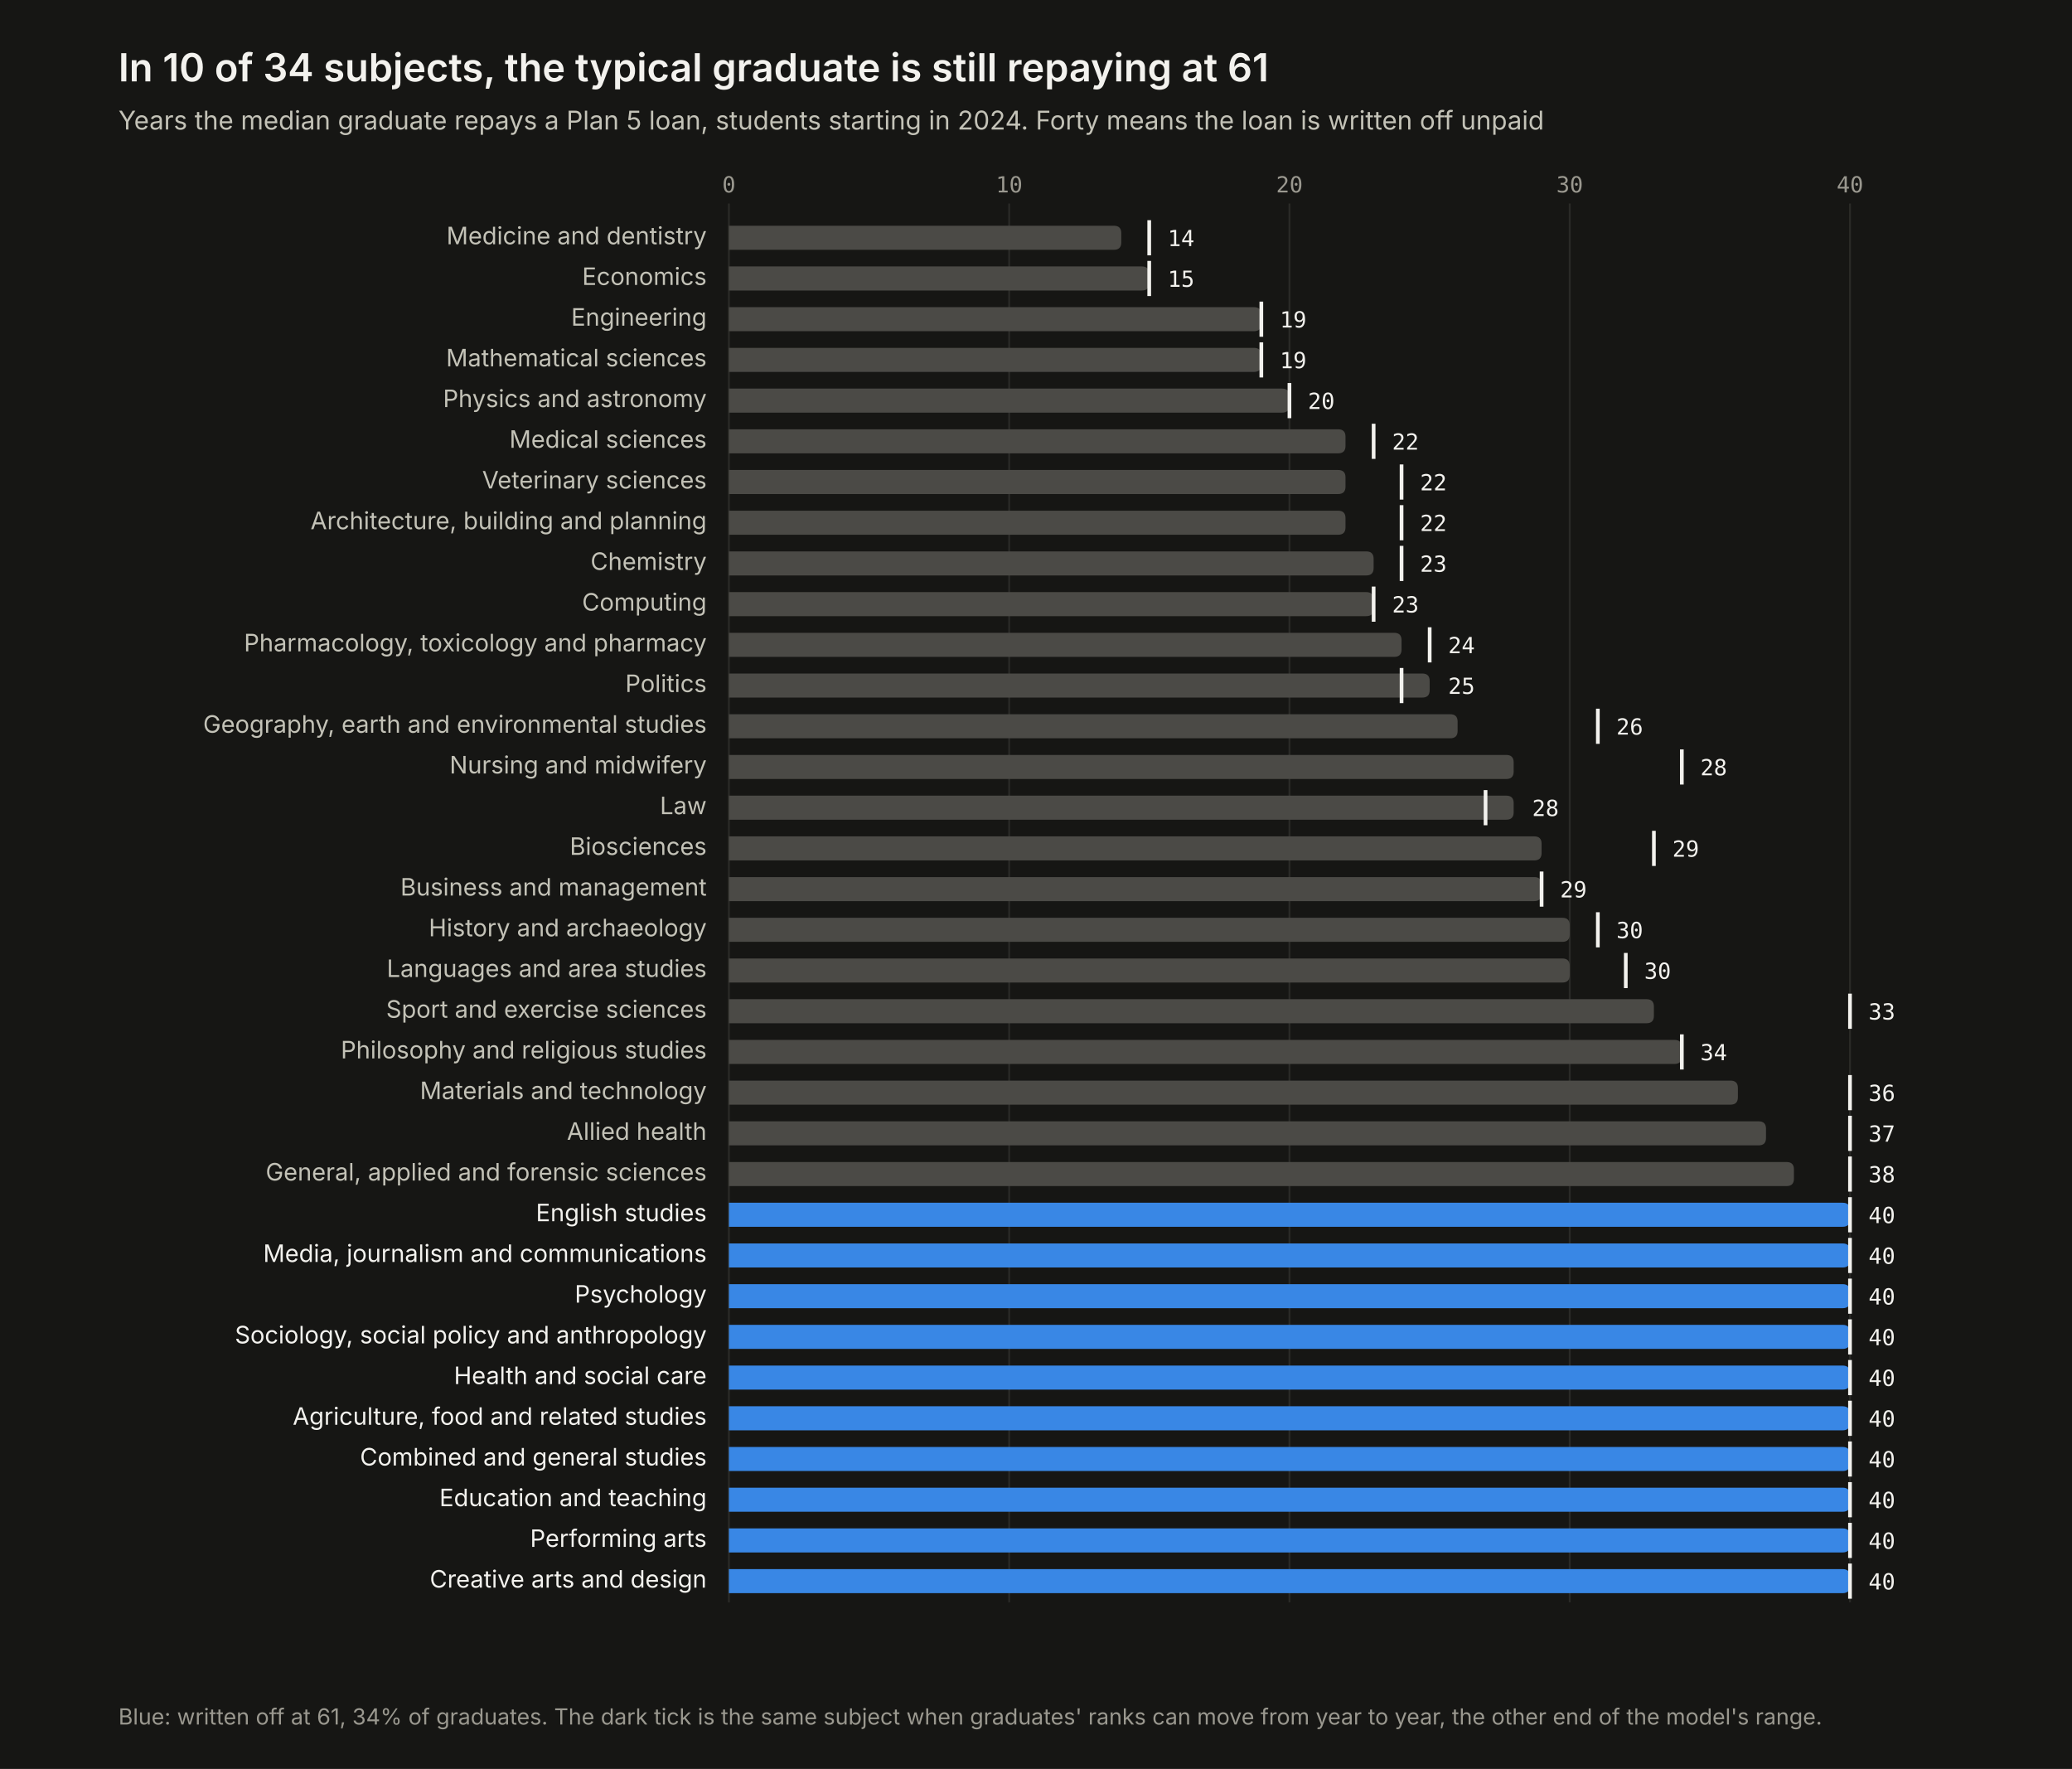
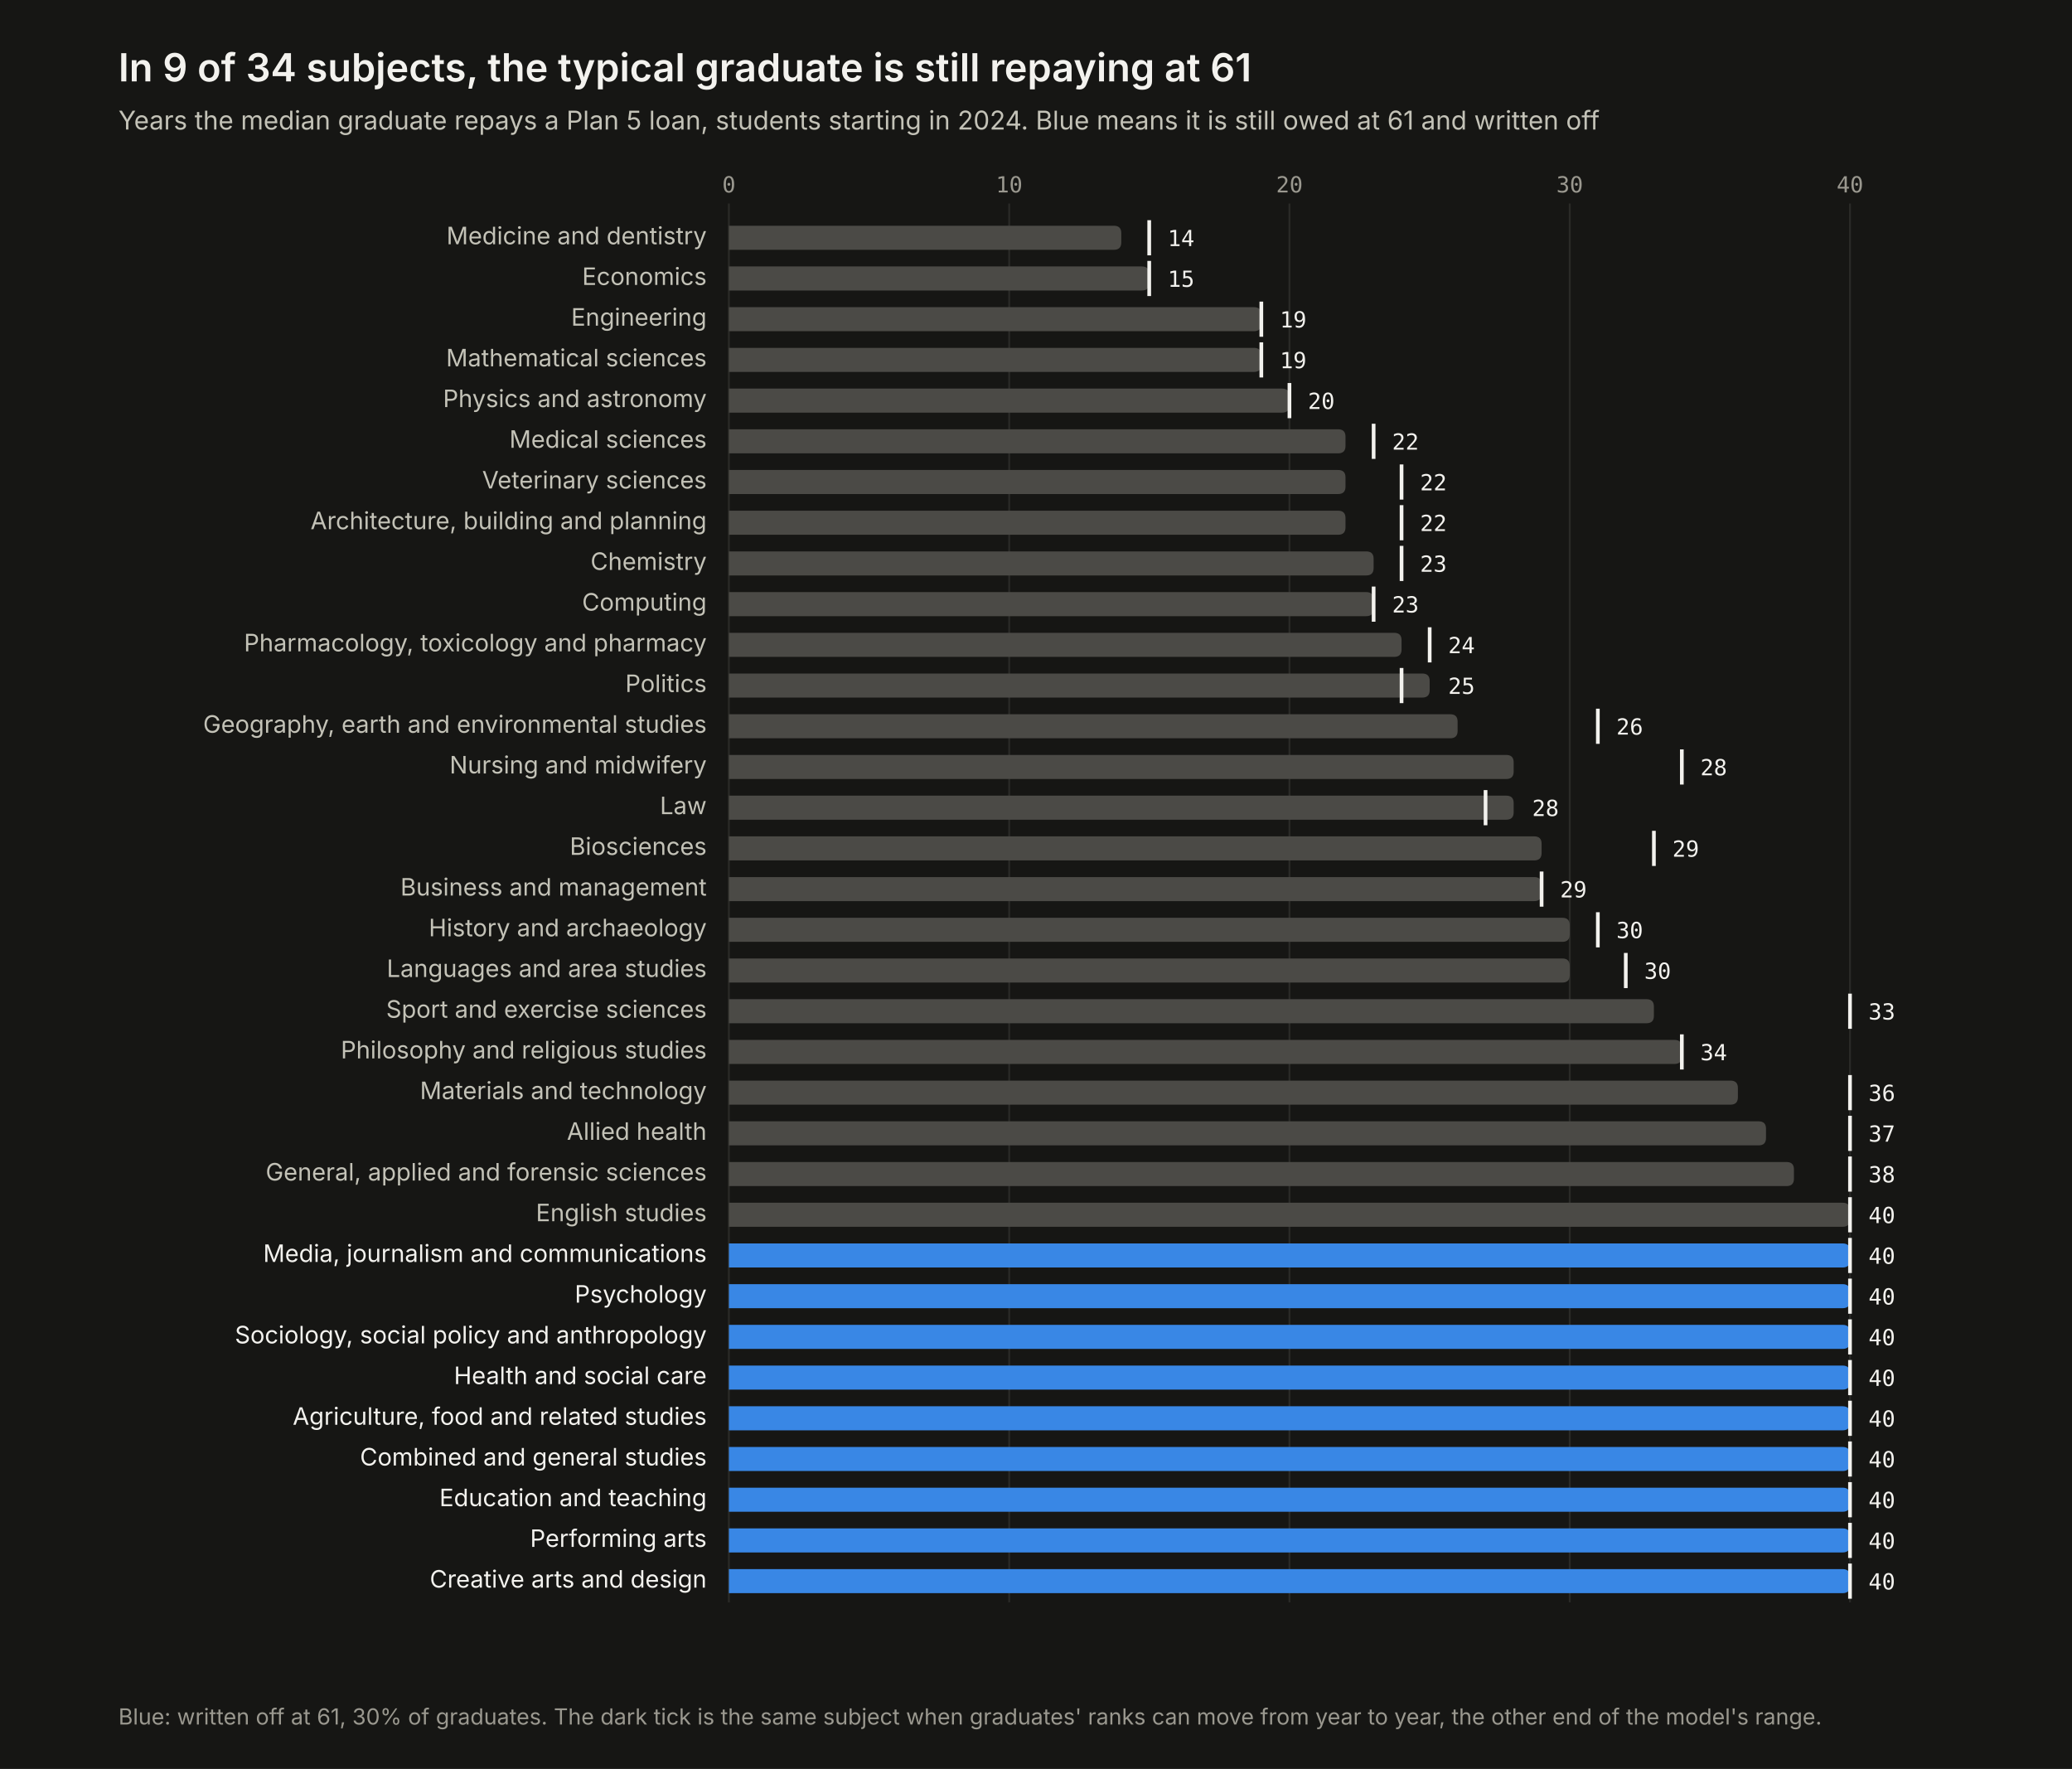
- <svg xmlns="http://www.w3.org/2000/svg" viewBox="0 0 1120 956" width="1120" height="956" role="img" aria-label="In 10 of 34 subjects, the typical graduate is still repaying at 61">
+ <svg xmlns="http://www.w3.org/2000/svg" viewBox="0 0 1120 956" width="1120" height="956" role="img" aria-label="In 9 of 34 subjects, the typical graduate is still repaying at 61">
  <rect width="1120" height="956" fill="#161614" />
-   <text x="64.0" y="44.0" font-family="'IBM Plex Sans', ui-sans-serif, system-ui, -apple-system, sans-serif" font-size="21" font-weight="600" fill="#f3f2ee" text-anchor="start">In 10 of 34 subjects, the typical graduate is still repaying at 61</text>
-   <text x="64.0" y="70.0" font-family="'IBM Plex Sans', ui-sans-serif, system-ui, -apple-system, sans-serif" font-size="14" font-weight="400" fill="#c3c2b7" text-anchor="start">Years the median graduate repays a Plan 5 loan, students starting in 2024. Forty means the loan is written off unpaid</text>
+   <text x="64.0" y="44.0" font-family="'IBM Plex Sans', ui-sans-serif, system-ui, -apple-system, sans-serif" font-size="21" font-weight="600" fill="#f3f2ee" text-anchor="start">In 9 of 34 subjects, the typical graduate is still repaying at 61</text>
+   <text x="64.0" y="70.0" font-family="'IBM Plex Sans', ui-sans-serif, system-ui, -apple-system, sans-serif" font-size="14" font-weight="400" fill="#c3c2b7" text-anchor="start">Years the median graduate repays a Plan 5 loan, students starting in 2024. Blue means it is still owed at 61 and written off</text>
  <line x1="394.0" y1="110.0" x2="394.0" y2="866.0" stroke="#2a2a27" stroke-width="1.0" />
  <text x="394.0" y="104.0" font-family="'IBM Plex Mono', ui-monospace, SFMono-Regular, Menlo, monospace" font-size="12" font-weight="400" fill="#9a988f" text-anchor="middle">0</text>
  <line x1="545.5" y1="110.0" x2="545.5" y2="866.0" stroke="#2a2a27" stroke-width="1.0" />
  <text x="545.5" y="104.0" font-family="'IBM Plex Mono', ui-monospace, SFMono-Regular, Menlo, monospace" font-size="12" font-weight="400" fill="#9a988f" text-anchor="middle">10</text>
  <line x1="697.0" y1="110.0" x2="697.0" y2="866.0" stroke="#2a2a27" stroke-width="1.0" />
  <text x="697.0" y="104.0" font-family="'IBM Plex Mono', ui-monospace, SFMono-Regular, Menlo, monospace" font-size="12" font-weight="400" fill="#9a988f" text-anchor="middle">20</text>
  <line x1="848.5" y1="110.0" x2="848.5" y2="866.0" stroke="#2a2a27" stroke-width="1.0" />
  <text x="848.5" y="104.0" font-family="'IBM Plex Mono', ui-monospace, SFMono-Regular, Menlo, monospace" font-size="12" font-weight="400" fill="#9a988f" text-anchor="middle">30</text>
  <line x1="1000.0" y1="110.0" x2="1000.0" y2="866.0" stroke="#2a2a27" stroke-width="1.0" />
  <text x="1000.0" y="104.0" font-family="'IBM Plex Mono', ui-monospace, SFMono-Regular, Menlo, monospace" font-size="12" font-weight="400" fill="#9a988f" text-anchor="middle">40</text>
  <text x="382.0" y="132.0" font-family="'IBM Plex Sans', ui-sans-serif, system-ui, -apple-system, sans-serif" font-size="13" font-weight="400" fill="#c3c2b7" text-anchor="end">Medicine and dentistry</text>
  <path d="M394.0,122.0 H602.1 Q606.1,122.0 606.1,126.0 V131.0 Q606.1,135.0 602.1,135.0 H394.0 Z" fill="#4b4a46" />
  <line x1="621.2" y1="119.0" x2="621.2" y2="138.0" stroke="#f3f2ee" stroke-width="2" />
  <text x="631.2" y="133.0" font-family="'IBM Plex Mono', ui-monospace, SFMono-Regular, Menlo, monospace" font-size="12" font-weight="400" fill="#f3f2ee" text-anchor="start">14</text>
  <text x="382.0" y="154.0" font-family="'IBM Plex Sans', ui-sans-serif, system-ui, -apple-system, sans-serif" font-size="13" font-weight="400" fill="#c3c2b7" text-anchor="end">Economics</text>
  <path d="M394.0,144.0 H617.2 Q621.2,144.0 621.2,148.0 V153.0 Q621.2,157.0 617.2,157.0 H394.0 Z" fill="#4b4a46" />
  <line x1="621.2" y1="141.0" x2="621.2" y2="160.0" stroke="#f3f2ee" stroke-width="2" />
  <text x="631.2" y="155.0" font-family="'IBM Plex Mono', ui-monospace, SFMono-Regular, Menlo, monospace" font-size="12" font-weight="400" fill="#f3f2ee" text-anchor="start">15</text>
  <text x="382.0" y="176.0" font-family="'IBM Plex Sans', ui-sans-serif, system-ui, -apple-system, sans-serif" font-size="13" font-weight="400" fill="#c3c2b7" text-anchor="end">Engineering</text>
  <path d="M394.0,166.0 H677.8 Q681.8,166.0 681.8,170.0 V175.0 Q681.8,179.0 677.8,179.0 H394.0 Z" fill="#4b4a46" />
  <line x1="681.8" y1="163.0" x2="681.8" y2="182.0" stroke="#f3f2ee" stroke-width="2" />
  <text x="691.8" y="177.0" font-family="'IBM Plex Mono', ui-monospace, SFMono-Regular, Menlo, monospace" font-size="12" font-weight="400" fill="#f3f2ee" text-anchor="start">19</text>
  <text x="382.0" y="198.0" font-family="'IBM Plex Sans', ui-sans-serif, system-ui, -apple-system, sans-serif" font-size="13" font-weight="400" fill="#c3c2b7" text-anchor="end">Mathematical sciences</text>
  <path d="M394.0,188.0 H677.8 Q681.8,188.0 681.8,192.0 V197.0 Q681.8,201.0 677.8,201.0 H394.0 Z" fill="#4b4a46" />
  <line x1="681.8" y1="185.0" x2="681.8" y2="204.0" stroke="#f3f2ee" stroke-width="2" />
  <text x="691.8" y="199.0" font-family="'IBM Plex Mono', ui-monospace, SFMono-Regular, Menlo, monospace" font-size="12" font-weight="400" fill="#f3f2ee" text-anchor="start">19</text>
  <text x="382.0" y="220.0" font-family="'IBM Plex Sans', ui-sans-serif, system-ui, -apple-system, sans-serif" font-size="13" font-weight="400" fill="#c3c2b7" text-anchor="end">Physics and astronomy</text>
  <path d="M394.0,210.0 H693.0 Q697.0,210.0 697.0,214.0 V219.0 Q697.0,223.0 693.0,223.0 H394.0 Z" fill="#4b4a46" />
  <line x1="697.0" y1="207.0" x2="697.0" y2="226.0" stroke="#f3f2ee" stroke-width="2" />
  <text x="707.0" y="221.0" font-family="'IBM Plex Mono', ui-monospace, SFMono-Regular, Menlo, monospace" font-size="12" font-weight="400" fill="#f3f2ee" text-anchor="start">20</text>
  <text x="382.0" y="242.0" font-family="'IBM Plex Sans', ui-sans-serif, system-ui, -apple-system, sans-serif" font-size="13" font-weight="400" fill="#c3c2b7" text-anchor="end">Medical sciences</text>
  <path d="M394.0,232.0 H723.3 Q727.3,232.0 727.3,236.0 V241.0 Q727.3,245.0 723.3,245.0 H394.0 Z" fill="#4b4a46" />
  <line x1="742.5" y1="229.0" x2="742.5" y2="248.0" stroke="#f3f2ee" stroke-width="2" />
  <text x="752.5" y="243.0" font-family="'IBM Plex Mono', ui-monospace, SFMono-Regular, Menlo, monospace" font-size="12" font-weight="400" fill="#f3f2ee" text-anchor="start">22</text>
  <text x="382.0" y="264.0" font-family="'IBM Plex Sans', ui-sans-serif, system-ui, -apple-system, sans-serif" font-size="13" font-weight="400" fill="#c3c2b7" text-anchor="end">Veterinary sciences</text>
  <path d="M394.0,254.0 H723.3 Q727.3,254.0 727.3,258.0 V263.0 Q727.3,267.0 723.3,267.0 H394.0 Z" fill="#4b4a46" />
  <line x1="757.6" y1="251.0" x2="757.6" y2="270.0" stroke="#f3f2ee" stroke-width="2" />
  <text x="767.6" y="265.0" font-family="'IBM Plex Mono', ui-monospace, SFMono-Regular, Menlo, monospace" font-size="12" font-weight="400" fill="#f3f2ee" text-anchor="start">22</text>
  <text x="382.0" y="286.0" font-family="'IBM Plex Sans', ui-sans-serif, system-ui, -apple-system, sans-serif" font-size="13" font-weight="400" fill="#c3c2b7" text-anchor="end">Architecture, building and planning</text>
  <path d="M394.0,276.0 H723.3 Q727.3,276.0 727.3,280.0 V285.0 Q727.3,289.0 723.3,289.0 H394.0 Z" fill="#4b4a46" />
  <line x1="757.6" y1="273.0" x2="757.6" y2="292.0" stroke="#f3f2ee" stroke-width="2" />
  <text x="767.6" y="287.0" font-family="'IBM Plex Mono', ui-monospace, SFMono-Regular, Menlo, monospace" font-size="12" font-weight="400" fill="#f3f2ee" text-anchor="start">22</text>
  <text x="382.0" y="308.0" font-family="'IBM Plex Sans', ui-sans-serif, system-ui, -apple-system, sans-serif" font-size="13" font-weight="400" fill="#c3c2b7" text-anchor="end">Chemistry</text>
  <path d="M394.0,298.0 H738.5 Q742.5,298.0 742.5,302.0 V307.0 Q742.5,311.0 738.5,311.0 H394.0 Z" fill="#4b4a46" />
  <line x1="757.6" y1="295.0" x2="757.6" y2="314.0" stroke="#f3f2ee" stroke-width="2" />
  <text x="767.6" y="309.0" font-family="'IBM Plex Mono', ui-monospace, SFMono-Regular, Menlo, monospace" font-size="12" font-weight="400" fill="#f3f2ee" text-anchor="start">23</text>
  <text x="382.0" y="330.0" font-family="'IBM Plex Sans', ui-sans-serif, system-ui, -apple-system, sans-serif" font-size="13" font-weight="400" fill="#c3c2b7" text-anchor="end">Computing</text>
  <path d="M394.0,320.0 H738.5 Q742.5,320.0 742.5,324.0 V329.0 Q742.5,333.0 738.5,333.0 H394.0 Z" fill="#4b4a46" />
  <line x1="742.5" y1="317.0" x2="742.5" y2="336.0" stroke="#f3f2ee" stroke-width="2" />
  <text x="752.5" y="331.0" font-family="'IBM Plex Mono', ui-monospace, SFMono-Regular, Menlo, monospace" font-size="12" font-weight="400" fill="#f3f2ee" text-anchor="start">23</text>
  <text x="382.0" y="352.0" font-family="'IBM Plex Sans', ui-sans-serif, system-ui, -apple-system, sans-serif" font-size="13" font-weight="400" fill="#c3c2b7" text-anchor="end">Pharmacology, toxicology and pharmacy</text>
  <path d="M394.0,342.0 H753.6 Q757.6,342.0 757.6,346.0 V351.0 Q757.6,355.0 753.6,355.0 H394.0 Z" fill="#4b4a46" />
  <line x1="772.8" y1="339.0" x2="772.8" y2="358.0" stroke="#f3f2ee" stroke-width="2" />
  <text x="782.8" y="353.0" font-family="'IBM Plex Mono', ui-monospace, SFMono-Regular, Menlo, monospace" font-size="12" font-weight="400" fill="#f3f2ee" text-anchor="start">24</text>
  <text x="382.0" y="374.0" font-family="'IBM Plex Sans', ui-sans-serif, system-ui, -apple-system, sans-serif" font-size="13" font-weight="400" fill="#c3c2b7" text-anchor="end">Politics</text>
  <path d="M394.0,364.0 H768.8 Q772.8,364.0 772.8,368.0 V373.0 Q772.8,377.0 768.8,377.0 H394.0 Z" fill="#4b4a46" />
  <line x1="757.6" y1="361.0" x2="757.6" y2="380.0" stroke="#f3f2ee" stroke-width="2" />
  <text x="782.8" y="375.0" font-family="'IBM Plex Mono', ui-monospace, SFMono-Regular, Menlo, monospace" font-size="12" font-weight="400" fill="#f3f2ee" text-anchor="start">25</text>
  <text x="382.0" y="396.0" font-family="'IBM Plex Sans', ui-sans-serif, system-ui, -apple-system, sans-serif" font-size="13" font-weight="400" fill="#c3c2b7" text-anchor="end">Geography, earth and environmental studies</text>
  <path d="M394.0,386.0 H783.9 Q787.9,386.0 787.9,390.0 V395.0 Q787.9,399.0 783.9,399.0 H394.0 Z" fill="#4b4a46" />
  <line x1="863.7" y1="383.0" x2="863.7" y2="402.0" stroke="#f3f2ee" stroke-width="2" />
  <text x="873.7" y="397.0" font-family="'IBM Plex Mono', ui-monospace, SFMono-Regular, Menlo, monospace" font-size="12" font-weight="400" fill="#f3f2ee" text-anchor="start">26</text>
  <text x="382.0" y="418.0" font-family="'IBM Plex Sans', ui-sans-serif, system-ui, -apple-system, sans-serif" font-size="13" font-weight="400" fill="#c3c2b7" text-anchor="end">Nursing and midwifery</text>
  <path d="M394.0,408.0 H814.2 Q818.2,408.0 818.2,412.0 V417.0 Q818.2,421.0 814.2,421.0 H394.0 Z" fill="#4b4a46" />
  <line x1="909.1" y1="405.0" x2="909.1" y2="424.0" stroke="#f3f2ee" stroke-width="2" />
  <text x="919.1" y="419.0" font-family="'IBM Plex Mono', ui-monospace, SFMono-Regular, Menlo, monospace" font-size="12" font-weight="400" fill="#f3f2ee" text-anchor="start">28</text>
  <text x="382.0" y="440.0" font-family="'IBM Plex Sans', ui-sans-serif, system-ui, -apple-system, sans-serif" font-size="13" font-weight="400" fill="#c3c2b7" text-anchor="end">Law</text>
  <path d="M394.0,430.0 H814.2 Q818.2,430.0 818.2,434.0 V439.0 Q818.2,443.0 814.2,443.0 H394.0 Z" fill="#4b4a46" />
  <line x1="803.0" y1="427.0" x2="803.0" y2="446.0" stroke="#f3f2ee" stroke-width="2" />
  <text x="828.2" y="441.0" font-family="'IBM Plex Mono', ui-monospace, SFMono-Regular, Menlo, monospace" font-size="12" font-weight="400" fill="#f3f2ee" text-anchor="start">28</text>
  <text x="382.0" y="462.0" font-family="'IBM Plex Sans', ui-sans-serif, system-ui, -apple-system, sans-serif" font-size="13" font-weight="400" fill="#c3c2b7" text-anchor="end">Biosciences</text>
  <path d="M394.0,452.0 H829.3 Q833.3,452.0 833.3,456.0 V461.0 Q833.3,465.0 829.3,465.0 H394.0 Z" fill="#4b4a46" />
  <line x1="894.0" y1="449.0" x2="894.0" y2="468.0" stroke="#f3f2ee" stroke-width="2" />
  <text x="904.0" y="463.0" font-family="'IBM Plex Mono', ui-monospace, SFMono-Regular, Menlo, monospace" font-size="12" font-weight="400" fill="#f3f2ee" text-anchor="start">29</text>
  <text x="382.0" y="484.0" font-family="'IBM Plex Sans', ui-sans-serif, system-ui, -apple-system, sans-serif" font-size="13" font-weight="400" fill="#c3c2b7" text-anchor="end">Business and management</text>
  <path d="M394.0,474.0 H829.3 Q833.3,474.0 833.3,478.0 V483.0 Q833.3,487.0 829.3,487.0 H394.0 Z" fill="#4b4a46" />
  <line x1="833.3" y1="471.0" x2="833.3" y2="490.0" stroke="#f3f2ee" stroke-width="2" />
  <text x="843.3" y="485.0" font-family="'IBM Plex Mono', ui-monospace, SFMono-Regular, Menlo, monospace" font-size="12" font-weight="400" fill="#f3f2ee" text-anchor="start">29</text>
  <text x="382.0" y="506.0" font-family="'IBM Plex Sans', ui-sans-serif, system-ui, -apple-system, sans-serif" font-size="13" font-weight="400" fill="#c3c2b7" text-anchor="end">History and archaeology</text>
  <path d="M394.0,496.0 H844.5 Q848.5,496.0 848.5,500.0 V505.0 Q848.5,509.0 844.5,509.0 H394.0 Z" fill="#4b4a46" />
  <line x1="863.7" y1="493.0" x2="863.7" y2="512.0" stroke="#f3f2ee" stroke-width="2" />
  <text x="873.7" y="507.0" font-family="'IBM Plex Mono', ui-monospace, SFMono-Regular, Menlo, monospace" font-size="12" font-weight="400" fill="#f3f2ee" text-anchor="start">30</text>
  <text x="382.0" y="528.0" font-family="'IBM Plex Sans', ui-sans-serif, system-ui, -apple-system, sans-serif" font-size="13" font-weight="400" fill="#c3c2b7" text-anchor="end">Languages and area studies</text>
  <path d="M394.0,518.0 H844.5 Q848.5,518.0 848.5,522.0 V527.0 Q848.5,531.0 844.5,531.0 H394.0 Z" fill="#4b4a46" />
  <line x1="878.8" y1="515.0" x2="878.8" y2="534.0" stroke="#f3f2ee" stroke-width="2" />
  <text x="888.8" y="529.0" font-family="'IBM Plex Mono', ui-monospace, SFMono-Regular, Menlo, monospace" font-size="12" font-weight="400" fill="#f3f2ee" text-anchor="start">30</text>
  <text x="382.0" y="550.0" font-family="'IBM Plex Sans', ui-sans-serif, system-ui, -apple-system, sans-serif" font-size="13" font-weight="400" fill="#c3c2b7" text-anchor="end">Sport and exercise sciences</text>
  <path d="M394.0,540.0 H890.0 Q894.0,540.0 894.0,544.0 V549.0 Q894.0,553.0 890.0,553.0 H394.0 Z" fill="#4b4a46" />
  <line x1="1000.0" y1="537.0" x2="1000.0" y2="556.0" stroke="#f3f2ee" stroke-width="2" />
  <text x="1010.0" y="551.0" font-family="'IBM Plex Mono', ui-monospace, SFMono-Regular, Menlo, monospace" font-size="12" font-weight="400" fill="#f3f2ee" text-anchor="start">33</text>
  <text x="382.0" y="572.0" font-family="'IBM Plex Sans', ui-sans-serif, system-ui, -apple-system, sans-serif" font-size="13" font-weight="400" fill="#c3c2b7" text-anchor="end">Philosophy and religious studies</text>
  <path d="M394.0,562.0 H905.1 Q909.1,562.0 909.1,566.0 V571.0 Q909.1,575.0 905.1,575.0 H394.0 Z" fill="#4b4a46" />
  <line x1="909.1" y1="559.0" x2="909.1" y2="578.0" stroke="#f3f2ee" stroke-width="2" />
  <text x="919.1" y="573.0" font-family="'IBM Plex Mono', ui-monospace, SFMono-Regular, Menlo, monospace" font-size="12" font-weight="400" fill="#f3f2ee" text-anchor="start">34</text>
  <text x="382.0" y="594.0" font-family="'IBM Plex Sans', ui-sans-serif, system-ui, -apple-system, sans-serif" font-size="13" font-weight="400" fill="#c3c2b7" text-anchor="end">Materials and technology</text>
  <path d="M394.0,584.0 H935.4 Q939.4,584.0 939.4,588.0 V593.0 Q939.4,597.0 935.4,597.0 H394.0 Z" fill="#4b4a46" />
  <line x1="1000.0" y1="581.0" x2="1000.0" y2="600.0" stroke="#f3f2ee" stroke-width="2" />
  <text x="1010.0" y="595.0" font-family="'IBM Plex Mono', ui-monospace, SFMono-Regular, Menlo, monospace" font-size="12" font-weight="400" fill="#f3f2ee" text-anchor="start">36</text>
  <text x="382.0" y="616.0" font-family="'IBM Plex Sans', ui-sans-serif, system-ui, -apple-system, sans-serif" font-size="13" font-weight="400" fill="#c3c2b7" text-anchor="end">Allied health</text>
  <path d="M394.0,606.0 H950.6 Q954.6,606.0 954.6,610.0 V615.0 Q954.6,619.0 950.6,619.0 H394.0 Z" fill="#4b4a46" />
  <line x1="1000.0" y1="603.0" x2="1000.0" y2="622.0" stroke="#f3f2ee" stroke-width="2" />
  <text x="1010.0" y="617.0" font-family="'IBM Plex Mono', ui-monospace, SFMono-Regular, Menlo, monospace" font-size="12" font-weight="400" fill="#f3f2ee" text-anchor="start">37</text>
  <text x="382.0" y="638.0" font-family="'IBM Plex Sans', ui-sans-serif, system-ui, -apple-system, sans-serif" font-size="13" font-weight="400" fill="#c3c2b7" text-anchor="end">General, applied and forensic sciences</text>
  <path d="M394.0,628.0 H965.7 Q969.7,628.0 969.7,632.0 V637.0 Q969.7,641.0 965.7,641.0 H394.0 Z" fill="#4b4a46" />
  <line x1="1000.0" y1="625.0" x2="1000.0" y2="644.0" stroke="#f3f2ee" stroke-width="2" />
  <text x="1010.0" y="639.0" font-family="'IBM Plex Mono', ui-monospace, SFMono-Regular, Menlo, monospace" font-size="12" font-weight="400" fill="#f3f2ee" text-anchor="start">38</text>
-   <text x="382.0" y="660.0" font-family="'IBM Plex Sans', ui-sans-serif, system-ui, -apple-system, sans-serif" font-size="13" font-weight="400" fill="#f3f2ee" text-anchor="end">English studies</text>
-   <path d="M394.0,650.0 H996.0 Q1000.0,650.0 1000.0,654.0 V659.0 Q1000.0,663.0 996.0,663.0 H394.0 Z" fill="#3987e5" />
+   <text x="382.0" y="660.0" font-family="'IBM Plex Sans', ui-sans-serif, system-ui, -apple-system, sans-serif" font-size="13" font-weight="400" fill="#c3c2b7" text-anchor="end">English studies</text>
+   <path d="M394.0,650.0 H996.0 Q1000.0,650.0 1000.0,654.0 V659.0 Q1000.0,663.0 996.0,663.0 H394.0 Z" fill="#4b4a46" />
  <line x1="1000.0" y1="647.0" x2="1000.0" y2="666.0" stroke="#f3f2ee" stroke-width="2" />
  <text x="1010.0" y="661.0" font-family="'IBM Plex Mono', ui-monospace, SFMono-Regular, Menlo, monospace" font-size="12" font-weight="400" fill="#f3f2ee" text-anchor="start">40</text>
  <text x="382.0" y="682.0" font-family="'IBM Plex Sans', ui-sans-serif, system-ui, -apple-system, sans-serif" font-size="13" font-weight="400" fill="#f3f2ee" text-anchor="end">Media, journalism and communications</text>
  <path d="M394.0,672.0 H996.0 Q1000.0,672.0 1000.0,676.0 V681.0 Q1000.0,685.0 996.0,685.0 H394.0 Z" fill="#3987e5" />
  <line x1="1000.0" y1="669.0" x2="1000.0" y2="688.0" stroke="#f3f2ee" stroke-width="2" />
  <text x="1010.0" y="683.0" font-family="'IBM Plex Mono', ui-monospace, SFMono-Regular, Menlo, monospace" font-size="12" font-weight="400" fill="#f3f2ee" text-anchor="start">40</text>
  <text x="382.0" y="704.0" font-family="'IBM Plex Sans', ui-sans-serif, system-ui, -apple-system, sans-serif" font-size="13" font-weight="400" fill="#f3f2ee" text-anchor="end">Psychology</text>
  <path d="M394.0,694.0 H996.0 Q1000.0,694.0 1000.0,698.0 V703.0 Q1000.0,707.0 996.0,707.0 H394.0 Z" fill="#3987e5" />
  <line x1="1000.0" y1="691.0" x2="1000.0" y2="710.0" stroke="#f3f2ee" stroke-width="2" />
  <text x="1010.0" y="705.0" font-family="'IBM Plex Mono', ui-monospace, SFMono-Regular, Menlo, monospace" font-size="12" font-weight="400" fill="#f3f2ee" text-anchor="start">40</text>
  <text x="382.0" y="726.0" font-family="'IBM Plex Sans', ui-sans-serif, system-ui, -apple-system, sans-serif" font-size="13" font-weight="400" fill="#f3f2ee" text-anchor="end">Sociology, social policy and anthropology</text>
  <path d="M394.0,716.0 H996.0 Q1000.0,716.0 1000.0,720.0 V725.0 Q1000.0,729.0 996.0,729.0 H394.0 Z" fill="#3987e5" />
  <line x1="1000.0" y1="713.0" x2="1000.0" y2="732.0" stroke="#f3f2ee" stroke-width="2" />
  <text x="1010.0" y="727.0" font-family="'IBM Plex Mono', ui-monospace, SFMono-Regular, Menlo, monospace" font-size="12" font-weight="400" fill="#f3f2ee" text-anchor="start">40</text>
  <text x="382.0" y="748.0" font-family="'IBM Plex Sans', ui-sans-serif, system-ui, -apple-system, sans-serif" font-size="13" font-weight="400" fill="#f3f2ee" text-anchor="end">Health and social care</text>
  <path d="M394.0,738.0 H996.0 Q1000.0,738.0 1000.0,742.0 V747.0 Q1000.0,751.0 996.0,751.0 H394.0 Z" fill="#3987e5" />
  <line x1="1000.0" y1="735.0" x2="1000.0" y2="754.0" stroke="#f3f2ee" stroke-width="2" />
  <text x="1010.0" y="749.0" font-family="'IBM Plex Mono', ui-monospace, SFMono-Regular, Menlo, monospace" font-size="12" font-weight="400" fill="#f3f2ee" text-anchor="start">40</text>
  <text x="382.0" y="770.0" font-family="'IBM Plex Sans', ui-sans-serif, system-ui, -apple-system, sans-serif" font-size="13" font-weight="400" fill="#f3f2ee" text-anchor="end">Agriculture, food and related studies</text>
  <path d="M394.0,760.0 H996.0 Q1000.0,760.0 1000.0,764.0 V769.0 Q1000.0,773.0 996.0,773.0 H394.0 Z" fill="#3987e5" />
  <line x1="1000.0" y1="757.0" x2="1000.0" y2="776.0" stroke="#f3f2ee" stroke-width="2" />
  <text x="1010.0" y="771.0" font-family="'IBM Plex Mono', ui-monospace, SFMono-Regular, Menlo, monospace" font-size="12" font-weight="400" fill="#f3f2ee" text-anchor="start">40</text>
  <text x="382.0" y="792.0" font-family="'IBM Plex Sans', ui-sans-serif, system-ui, -apple-system, sans-serif" font-size="13" font-weight="400" fill="#f3f2ee" text-anchor="end">Combined and general studies</text>
  <path d="M394.0,782.0 H996.0 Q1000.0,782.0 1000.0,786.0 V791.0 Q1000.0,795.0 996.0,795.0 H394.0 Z" fill="#3987e5" />
  <line x1="1000.0" y1="779.0" x2="1000.0" y2="798.0" stroke="#f3f2ee" stroke-width="2" />
  <text x="1010.0" y="793.0" font-family="'IBM Plex Mono', ui-monospace, SFMono-Regular, Menlo, monospace" font-size="12" font-weight="400" fill="#f3f2ee" text-anchor="start">40</text>
  <text x="382.0" y="814.0" font-family="'IBM Plex Sans', ui-sans-serif, system-ui, -apple-system, sans-serif" font-size="13" font-weight="400" fill="#f3f2ee" text-anchor="end">Education and teaching</text>
  <path d="M394.0,804.0 H996.0 Q1000.0,804.0 1000.0,808.0 V813.0 Q1000.0,817.0 996.0,817.0 H394.0 Z" fill="#3987e5" />
  <line x1="1000.0" y1="801.0" x2="1000.0" y2="820.0" stroke="#f3f2ee" stroke-width="2" />
  <text x="1010.0" y="815.0" font-family="'IBM Plex Mono', ui-monospace, SFMono-Regular, Menlo, monospace" font-size="12" font-weight="400" fill="#f3f2ee" text-anchor="start">40</text>
  <text x="382.0" y="836.0" font-family="'IBM Plex Sans', ui-sans-serif, system-ui, -apple-system, sans-serif" font-size="13" font-weight="400" fill="#f3f2ee" text-anchor="end">Performing arts</text>
  <path d="M394.0,826.0 H996.0 Q1000.0,826.0 1000.0,830.0 V835.0 Q1000.0,839.0 996.0,839.0 H394.0 Z" fill="#3987e5" />
  <line x1="1000.0" y1="823.0" x2="1000.0" y2="842.0" stroke="#f3f2ee" stroke-width="2" />
  <text x="1010.0" y="837.0" font-family="'IBM Plex Mono', ui-monospace, SFMono-Regular, Menlo, monospace" font-size="12" font-weight="400" fill="#f3f2ee" text-anchor="start">40</text>
  <text x="382.0" y="858.0" font-family="'IBM Plex Sans', ui-sans-serif, system-ui, -apple-system, sans-serif" font-size="13" font-weight="400" fill="#f3f2ee" text-anchor="end">Creative arts and design</text>
  <path d="M394.0,848.0 H996.0 Q1000.0,848.0 1000.0,852.0 V857.0 Q1000.0,861.0 996.0,861.0 H394.0 Z" fill="#3987e5" />
  <line x1="1000.0" y1="845.0" x2="1000.0" y2="864.0" stroke="#f3f2ee" stroke-width="2" />
  <text x="1010.0" y="859.0" font-family="'IBM Plex Mono', ui-monospace, SFMono-Regular, Menlo, monospace" font-size="12" font-weight="400" fill="#f3f2ee" text-anchor="start">40</text>
-   <text x="64.0" y="932.0" font-family="'IBM Plex Sans', ui-sans-serif, system-ui, -apple-system, sans-serif" font-size="12" font-weight="400" fill="#9a988f" text-anchor="start">Blue: written off at 61, 34% of graduates. The dark tick is the same subject when graduates' ranks can move from year to year, the other end of the model's range.</text>
+   <text x="64.0" y="932.0" font-family="'IBM Plex Sans', ui-sans-serif, system-ui, -apple-system, sans-serif" font-size="12" font-weight="400" fill="#9a988f" text-anchor="start">Blue: written off at 61, 30% of graduates. The dark tick is the same subject when graduates' ranks can move from year to year, the other end of the model's range.</text>
</svg>
